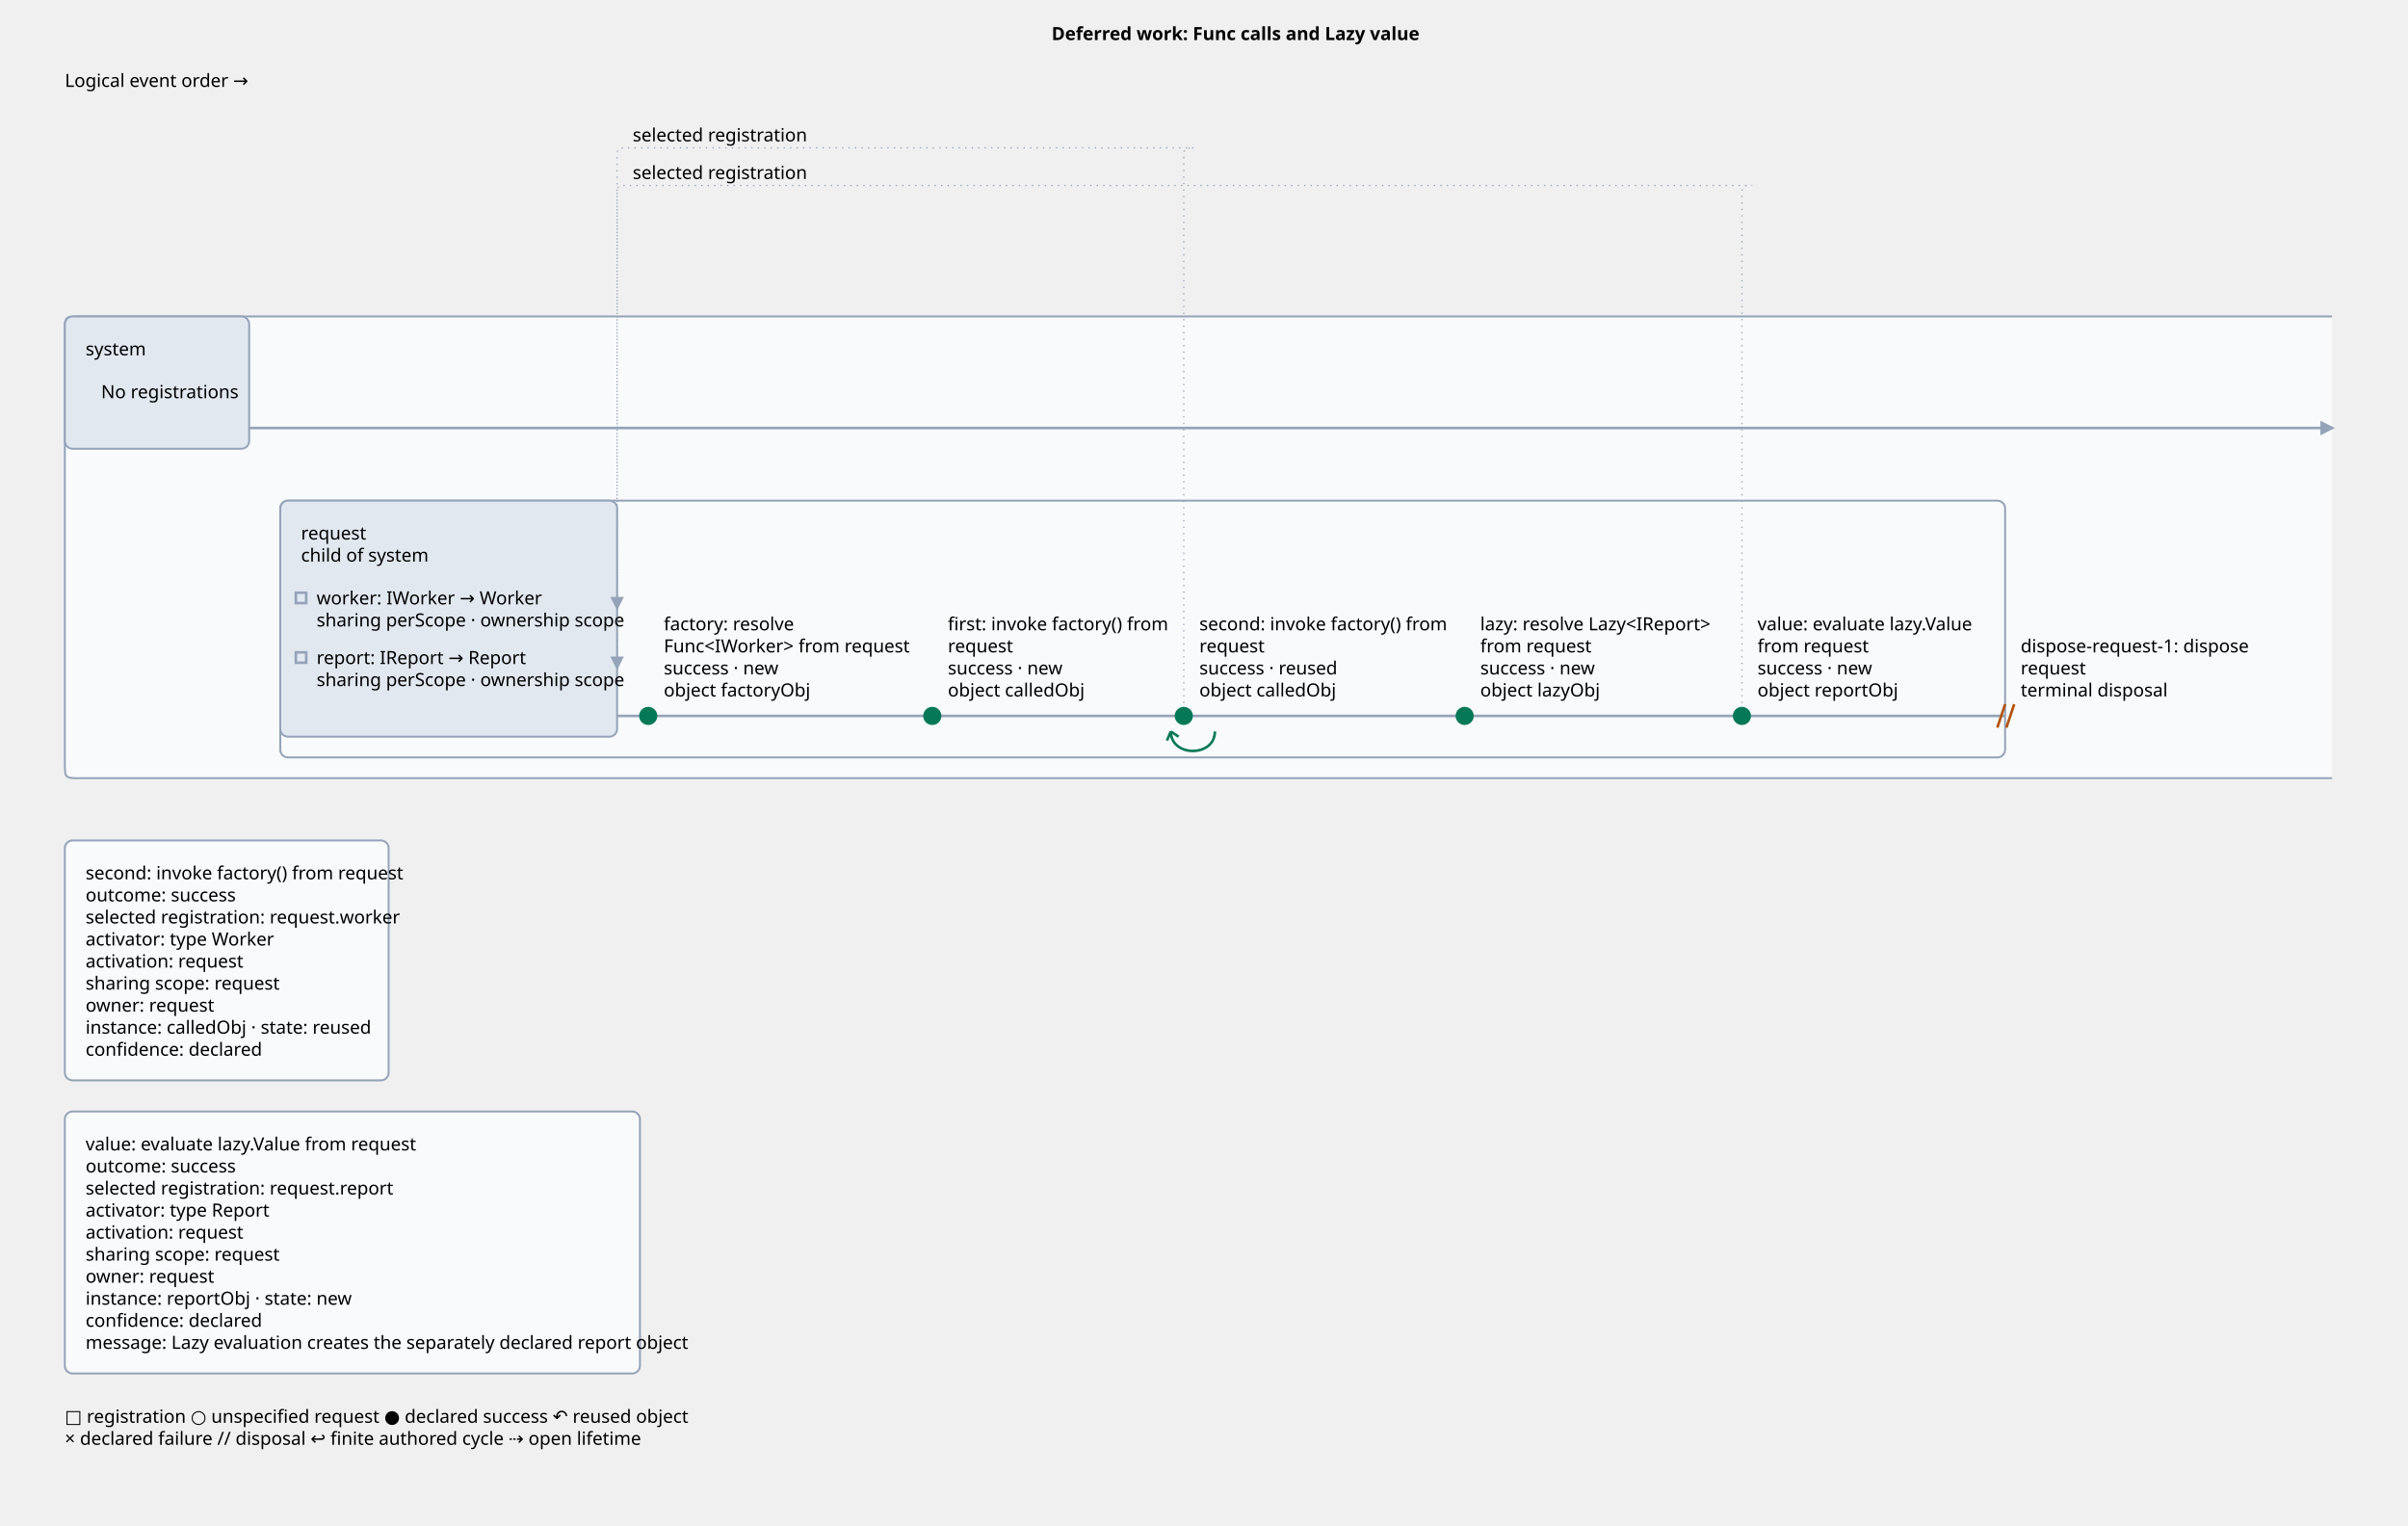
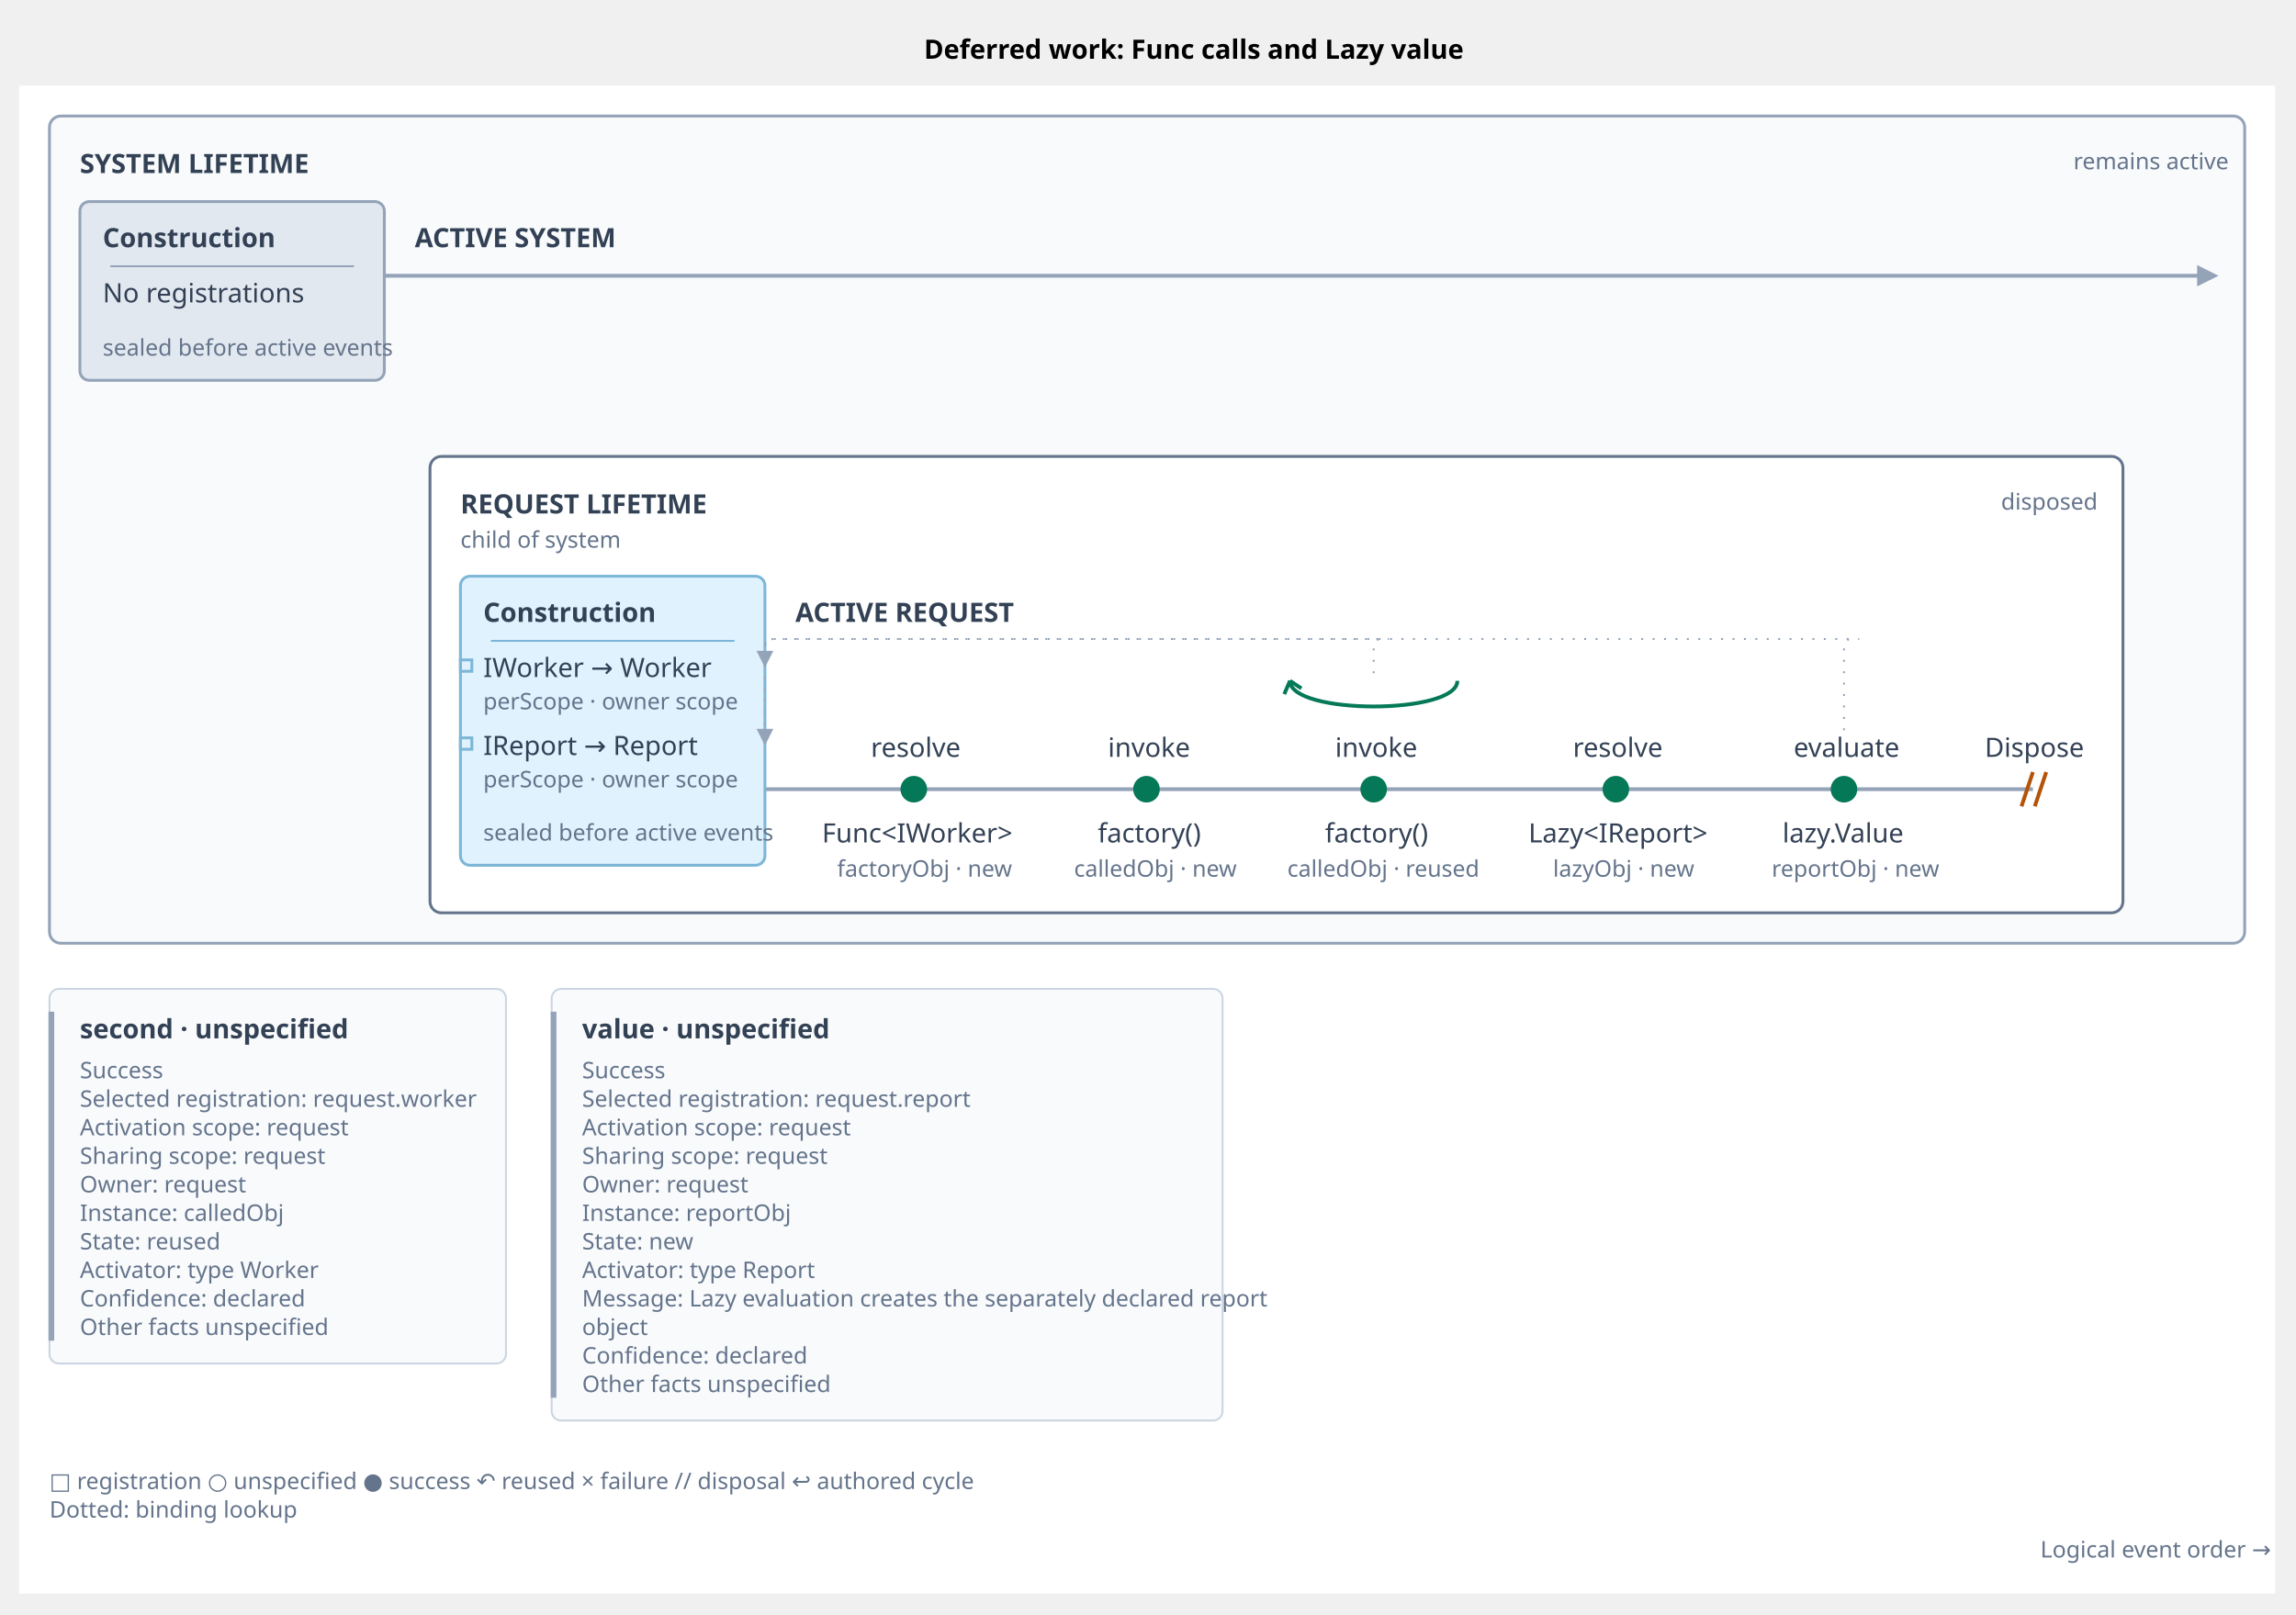
- <svg xmlns="http://www.w3.org/2000/svg" version="1.1" data-diagram-type="AUTOFAC" style="width:1857px;height:1176px;background:#FFFFFF;" width="1857px" height="1176px" viewBox="0 0 1857 1176" zoomAndPan="magnify" preserveAspectRatio="none" contentStyleType="text/css">
+ <svg xmlns="http://www.w3.org/2000/svg" version="1.1" data-diagram-type="AUTOFAC" style="width:1207px;height:849px;background:#FFFFFF;" width="1207px" height="849px" viewBox="0 0 1207 849" zoomAndPan="magnify" preserveAspectRatio="none" contentStyleType="text/css">
  <defs />
  <g font-family="sans-serif" lengthAdjust="spacing">
    <g class="title">
-       <text x="810.956" y="30.889" fill="#000" font-size="14" textLength="233.537" font-weight="700">Deferred work: Func calls and Lazy value</text>
+       <text x="485.744" y="30.889" fill="#000" font-size="14" textLength="233.537" font-weight="700">Deferred work: Func calls and Lazy value</text>
    </g>
-     <text x="50" y="67" fill="#000" font-size="14" textLength="125.3">Logical event order →</text>
+     <rect x="10" y="45" width="1186.025" height="793" fill="#FFF" />
    <g class="autofac-scope" id="af-scope-system" data-source-line="4">
-       <path d="M1798.45,244 L62,244 C50,244 50,244 50,256 L50,588 C50,600 50,600 62,600 L1798.45,600" style="stroke:#94A3B8;stroke-width:1.5;" fill="#F8FAFC" />
-       <line x1="192.15" y1="330" x2="1798.45" y2="330" style="stroke:#94A3B8;stroke-width:2;" />
-       <polygon points="1798.45,330,1790.45,334,1790.45,326" fill="#94A3B8" style="stroke:#94A3B8;stroke-width:2;stroke-linejoin:miter;stroke-miterlimit:10;" />
+       <rect x="26" y="61" width="1154.025" height="435" fill="#F8FAFC" style="stroke:#94A3B8;stroke-width:1.5;" rx="6" ry="6" />
+       <g class="autofac-event" id="af-event-birth-system" data-source-line="4">
+         <text x="42" y="91" fill="#334155" font-size="14" textLength="120.663" font-weight="700">SYSTEM LIFETIME</text>
+         <text x="1090" y="89" fill="#64748B" font-size="12" textLength="74.025">remains active</text>
+       </g>
+       <text x="218.05" y="130" fill="#334155" font-size="14" textLength="108.325" font-weight="700">ACTIVE SYSTEM</text>
+       <line x1="202.05" y1="145" x2="1164.025" y2="145" style="stroke:#94A3B8;stroke-width:2;" />
+       <polygon points="1164.025,145,1156.025,149,1156.025,141" fill="#94A3B8" style="stroke:#94A3B8;stroke-width:2;stroke-linejoin:miter;stroke-miterlimit:10;" />
    </g>
    <g class="autofac-scope" id="af-scope-request" data-source-line="5">
-       <rect x="216.15" y="386" width="1330.15" height="198" fill="#F8FAFC" style="stroke:#94A3B8;stroke-width:1.5;" rx="6" ry="6" />
-       <line x1="475.9" y1="552" x2="1546.3" y2="552" style="stroke:#94A3B8;stroke-width:2;" />
+       <rect x="226.05" y="240" width="889.975" height="240" fill="#FFF" style="stroke:#64748B;stroke-width:1.5;" rx="6" ry="6" />
+       <g class="autofac-event" id="af-event-birth-request" data-source-line="5">
+         <text x="242.05" y="270" fill="#334155" font-size="14" textLength="130.813" font-weight="700">REQUEST LIFETIME</text>
+         <text x="242.05" y="288" fill="#64748B" font-size="12" textLength="72.675">child of system</text>
+         <text x="1051.95" y="268" fill="#64748B" font-size="12" textLength="48.075">disposed</text>
+       </g>
+       <text x="418.125" y="327" fill="#334155" font-size="14" textLength="118.475" font-weight="700">ACTIVE REQUEST</text>
+       <line x1="402.125" y1="415" x2="1068.694" y2="415" style="stroke:#94A3B8;stroke-width:2;" />
    </g>
    <g class="autofac-construction" id="af-construction-system" data-source-line="4">
-       <rect x="50" y="244" width="142.15" height="102" fill="#E2E8F0" style="stroke:#94A3B8;stroke-width:1.5;" rx="6" ry="6" />
-       <g class="autofac-event" id="af-event-birth-system" data-source-line="4">
-         <text x="66" y="274" fill="#000" font-size="14" textLength="44.275">system</text>
+       <rect x="42" y="106" width="160.05" height="94" fill="#E2E8F0" style="stroke:#94A3B8;stroke-width:1.5;" rx="5" ry="5" />
+       <text x="54" y="130" fill="#334155" font-size="14" textLength="78.575" font-weight="700">Construction</text>
+       <line x1="58" y1="140" x2="186.05" y2="140" style="stroke:#94A3B8;stroke-width:1;" />
+       <g class="autofac-construction" id="af-empty-system" data-source-line="4">
+         <text x="54" y="159" fill="#334155" font-size="14" textLength="94.15">No registrations</text>
      </g>
-       <g class="autofac-construction" id="af-empty-system" data-source-line="4">
-         <text x="78" y="307" fill="#000" font-size="14" textLength="94.15">No registrations</text>
-       </g>
+       <text x="54" y="187" fill="#64748B" font-size="12" textLength="136.05">sealed before active events</text>
    </g>
    <g class="autofac-construction" id="af-construction-request" data-source-line="5">
-       <rect x="216.15" y="386" width="259.75" height="182" fill="#E2E8F0" style="stroke:#94A3B8;stroke-width:1.5;" rx="6" ry="6" />
-       <g class="autofac-event" id="af-event-birth-request" data-source-line="5">
-         <text x="232.15" y="416" fill="#000" font-size="14" textLength="46.637">request</text>
-         <text x="232.15" y="433" fill="#000" font-size="14" textLength="84.788">child of system</text>
-       </g>
+       <rect x="242.05" y="303" width="160.075" height="152" fill="#E0F2FE" style="stroke:#7CB7D8;stroke-width:1.5;" rx="5" ry="5" />
+       <text x="254.05" y="327" fill="#334155" font-size="14" textLength="78.575" font-weight="700">Construction</text>
+       <line x1="258.05" y1="337" x2="386.125" y2="337" style="stroke:#7CB7D8;stroke-width:1;" />
      <g class="autofac-registration" id="af-reg-request.worker" data-source-line="6">
-         <rect x="228.15" y="457" width="8" height="8" fill="none" style="stroke:#94A3B8;stroke-width:2;" />
-         <text x="244.15" y="466" fill="#000" font-size="14" textLength="153.825">worker: IWorker → Worker</text>
-         <text x="244.15" y="483" fill="#000" font-size="14" textLength="211.75">sharing perScope · ownership scope</text>
+         <rect x="242.05" y="347" width="6" height="6" fill="none" style="stroke:#7CB7D8;stroke-width:1.5;" />
+         <text x="254.05" y="356" fill="#334155" font-size="14" textLength="107.975">IWorker → Worker</text>
+         <text x="254.05" y="373" fill="#64748B" font-size="12" textLength="120.075">perScope · owner scope</text>
      </g>
      <g class="autofac-registration" id="af-reg-request.report" data-source-line="7">
-         <rect x="228.15" y="503" width="8" height="8" fill="none" style="stroke:#94A3B8;stroke-width:2;" />
-         <text x="244.15" y="512" fill="#000" font-size="14" textLength="142.188">report: IReport → Report</text>
-         <text x="244.15" y="529" fill="#000" font-size="14" textLength="211.75">sharing perScope · ownership scope</text>
+         <rect x="242.05" y="388" width="6" height="6" fill="none" style="stroke:#7CB7D8;stroke-width:1.5;" />
+         <text x="254.05" y="397" fill="#334155" font-size="14" textLength="101.85">IReport → Report</text>
+         <text x="254.05" y="414" fill="#64748B" font-size="12" textLength="120.075">perScope · owner scope</text>
      </g>
+       <text x="254.05" y="442" fill="#64748B" font-size="12" textLength="136.05">sealed before active events</text>
    </g>
    <g class="autofac-lookup" id="af-lookup-second" data-source-line="26">
-       <path d="M912.913,552 L912.913,122 C912.913,114 912.913,114 920.913,114 L483.9,114 C475.9,114 475.9,114 475.9,122 L475.9,469" style="stroke:#94A3B8;stroke-width:1;stroke-dasharray:1,4;" fill="none" />
-       <polygon points="475.9,469,471.9,461,479.9,461" fill="#94A3B8" style="stroke:#94A3B8;stroke-width:1.5;stroke-linejoin:miter;stroke-miterlimit:10;" />
-       <text x="487.9" y="109" fill="#000" font-size="14" textLength="121.363">selected registration</text>
+       <path d="M722.138,354 L722.138,344 C722.138,336 722.138,336 730.138,336 L410.125,336 C402.125,336 402.125,336 402.125,344 L402.125,350.5" style="stroke:#94A3B8;stroke-width:1;stroke-dasharray:1,5;" fill="none" />
+       <polygon points="402.125,350.5,398.125,342.5,406.125,342.5" fill="#94A3B8" style="stroke:#94A3B8;stroke-width:0.5;stroke-linejoin:miter;stroke-miterlimit:10;" />
    </g>
    <g class="autofac-lookup" id="af-lookup-value" data-source-line="43">
-       <path d="M1343.338,552 L1343.338,151 C1343.338,143 1343.338,143 1351.338,143 L483.9,143 C475.9,143 475.9,143 475.9,151 L475.9,515" style="stroke:#94A3B8;stroke-width:1;stroke-dasharray:1,4;" fill="none" />
-       <polygon points="475.9,515,471.9,507,479.9,507" fill="#94A3B8" style="stroke:#94A3B8;stroke-width:1.5;stroke-linejoin:miter;stroke-miterlimit:10;" />
-       <text x="487.9" y="138" fill="#000" font-size="14" textLength="121.363">selected registration</text>
+       <path d="M969.375,384 L969.375,344 C969.375,336 969.375,336 977.375,336 L410.125,336 C402.125,336 402.125,336 402.125,344 L402.125,391.5" style="stroke:#94A3B8;stroke-width:1;stroke-dasharray:1,5;" fill="none" />
+       <polygon points="402.125,391.5,398.125,383.5,406.125,383.5" fill="#94A3B8" style="stroke:#94A3B8;stroke-width:0.5;stroke-linejoin:miter;stroke-miterlimit:10;" />
    </g>
    <g class="autofac-event" id="af-event-factory" data-source-line="9">
-       <ellipse cx="499.9" cy="552" rx="6" ry="6" fill="#047857" style="stroke:#047857;stroke-width:2;" />
+       <ellipse cx="480.381" cy="415" rx="6" ry="6" fill="#047857" style="stroke:#047857;stroke-width:2;" />
+       <text x="457.806" y="398" fill="#334155" font-size="14" textLength="45.15">resolve</text>
      <g class="autofac-instance" id="af-instance-factoryObj-factory" data-source-line="9">
-         <text x="511.9" y="486" fill="#000" font-size="14" textLength="90.913">factory: resolve</text>
-         <text x="511.9" y="503" fill="#000" font-size="14" textLength="171.063">Func&lt;IWorker&gt; from request</text>
-         <text x="511.9" y="520" fill="#000" font-size="14" textLength="80.938">success · new</text>
-         <text x="511.9" y="537" fill="#000" font-size="14" textLength="101.063">object factoryObj</text>
+         <text x="432.125" y="443" fill="#334155" font-size="14" textLength="96.513">Func&lt;IWorker&gt;</text>
+         <text x="440.069" y="461" fill="#64748B" font-size="12" textLength="80.625">factoryObj · new</text>
      </g>
    </g>
    <g class="autofac-event" id="af-event-first" data-source-line="17">
-       <ellipse cx="718.963" cy="552" rx="6" ry="6" fill="#047857" style="stroke:#047857;stroke-width:2;" />
+       <ellipse cx="602.7" cy="415" rx="6" ry="6" fill="#047857" style="stroke:#047857;stroke-width:2;" />
+       <text x="582.444" y="398" fill="#334155" font-size="14" textLength="40.512">invoke</text>
      <g class="autofac-instance" id="af-instance-calledObj-first" data-source-line="17">
-         <text x="730.963" y="486" fill="#000" font-size="14" textLength="145.95">first: invoke factory() from</text>
-         <text x="730.963" y="503" fill="#000" font-size="14" textLength="46.637">request</text>
-         <text x="730.963" y="520" fill="#000" font-size="14" textLength="80.938">success · new</text>
-         <text x="730.963" y="537" fill="#000" font-size="14" textLength="95.813">object calledObj</text>
+         <text x="577.106" y="443" fill="#334155" font-size="14" textLength="51.187">factory()</text>
+         <text x="564.638" y="461" fill="#64748B" font-size="12" textLength="76.125">calledObj · new</text>
      </g>
    </g>
    <g class="autofac-event" id="af-event-second" data-source-line="26">
-       <ellipse cx="912.913" cy="552" rx="6" ry="6" fill="#047857" style="stroke:#047857;stroke-width:2;" />
-       <path d="M936.913,564 C936.913,584 902.913,584 902.913,564" style="stroke:#047857;stroke-width:2;" fill="none" />
-       <line x1="902.913" y1="564" x2="899.913" y2="571" style="stroke:#047857;stroke-width:2;" />
-       <line x1="902.913" y1="564" x2="908.913" y2="568" style="stroke:#047857;stroke-width:2;" />
+       <ellipse cx="722.138" cy="415" rx="6" ry="6" fill="#047857" style="stroke:#047857;stroke-width:2;" />
+       <path d="M766.138,358 C766.138,376 678.138,376 678.138,358" style="stroke:#047857;stroke-width:2;" fill="none" />
+       <line x1="678.138" y1="358" x2="675.138" y2="365" style="stroke:#047857;stroke-width:2;" />
+       <line x1="678.138" y1="358" x2="684.138" y2="362" style="stroke:#047857;stroke-width:2;" />
+       <text x="701.881" y="398" fill="#334155" font-size="14" textLength="40.512">invoke</text>
      <g class="autofac-instance" id="af-instance-calledObj-second" data-source-line="26">
-         <text x="924.913" y="486" fill="#000" font-size="14" textLength="168.613">second: invoke factory() from</text>
-         <text x="924.913" y="503" fill="#000" font-size="14" textLength="46.637">request</text>
-         <text x="924.913" y="520" fill="#000" font-size="14" textLength="98">success · reused</text>
-         <text x="924.913" y="537" fill="#000" font-size="14" textLength="95.813">object calledObj</text>
+         <text x="696.544" y="443" fill="#334155" font-size="14" textLength="51.187">factory()</text>
+         <text x="676.763" y="461" fill="#64748B" font-size="12" textLength="90.75">calledObj · reused</text>
      </g>
    </g>
    <g class="autofac-event" id="af-event-lazy" data-source-line="35">
-       <ellipse cx="1129.525" cy="552" rx="6" ry="6" fill="#047857" style="stroke:#047857;stroke-width:2;" />
+       <ellipse cx="849.45" cy="415" rx="6" ry="6" fill="#047857" style="stroke:#047857;stroke-width:2;" />
+       <text x="826.875" y="398" fill="#334155" font-size="14" textLength="45.15">resolve</text>
      <g class="autofac-instance" id="af-instance-lazyObj-lazy" data-source-line="35">
-         <text x="1141.525" y="486" fill="#000" font-size="14" textLength="165.813">lazy: resolve Lazy&lt;IReport&gt;</text>
-         <text x="1141.525" y="503" fill="#000" font-size="14" textLength="74.55">from request</text>
-         <text x="1141.525" y="520" fill="#000" font-size="14" textLength="80.938">success · new</text>
-         <text x="1141.525" y="537" fill="#000" font-size="14" textLength="84.088">object lazyObj</text>
+         <text x="803.513" y="443" fill="#334155" font-size="14" textLength="91.875">Lazy&lt;IReport&gt;</text>
+         <text x="816.413" y="461" fill="#64748B" font-size="12" textLength="66.075">lazyObj · new</text>
      </g>
    </g>
    <g class="autofac-event" id="af-event-value" data-source-line="43">
-       <ellipse cx="1343.338" cy="552" rx="6" ry="6" fill="#047857" style="stroke:#047857;stroke-width:2;" />
+       <ellipse cx="969.375" cy="415" rx="6" ry="6" fill="#047857" style="stroke:#047857;stroke-width:2;" />
+       <text x="942.906" y="398" fill="#334155" font-size="14" textLength="52.937">evaluate</text>
      <g class="autofac-instance" id="af-instance-reportObj-value" data-source-line="43">
-         <text x="1355.338" y="486" fill="#000" font-size="14" textLength="154.963">value: evaluate lazy.Value</text>
-         <text x="1355.338" y="503" fill="#000" font-size="14" textLength="74.55">from request</text>
-         <text x="1355.338" y="520" fill="#000" font-size="14" textLength="80.938">success · new</text>
-         <text x="1355.338" y="537" fill="#000" font-size="14" textLength="95.638">object reportObj</text>
+         <text x="937.044" y="443" fill="#334155" font-size="14" textLength="64.663">lazy.Value</text>
+         <text x="931.388" y="461" fill="#64748B" font-size="12" textLength="75.975">reportObj · new</text>
      </g>
    </g>
    <g class="autofac-event" id="af-event-dispose-request-1" data-source-line="53">
-       <line x1="1540.3" y1="561" x2="1546.3" y2="543" style="stroke:#B45309;stroke-width:2;" />
-       <line x1="1547.3" y1="561" x2="1553.3" y2="543" style="stroke:#B45309;stroke-width:2;" />
-       <text x="1558.3" y="503" fill="#000" font-size="14" textLength="164.15">dispose-request-1: dispose</text>
-       <text x="1558.3" y="520" fill="#000" font-size="14" textLength="46.637">request</text>
-       <text x="1558.3" y="537" fill="#000" font-size="14" textLength="101.238">terminal disposal</text>
+       <line x1="1062.694" y1="424" x2="1068.694" y2="406" style="stroke:#B45309;stroke-width:2;" />
+       <line x1="1069.694" y1="424" x2="1075.694" y2="406" style="stroke:#B45309;stroke-width:2;" />
+       <text x="1043.363" y="398" fill="#334155" font-size="14" textLength="50.663">Dispose</text>
    </g>
    <g class="autofac-diagnostic" id="af-diagnostic-second" data-source-line="26">
-       <rect x="50" y="648" width="249.7" height="185" fill="#F8FAFC" style="stroke:#94A3B8;stroke-width:1.5;" rx="6" ry="6" />
-       <text x="66" y="678" fill="#000" font-size="14" textLength="215.25">second: invoke factory() from request</text>
-       <text x="66" y="695" fill="#000" font-size="14" textLength="108.063">outcome: success</text>
-       <text x="66" y="712" fill="#000" font-size="14" textLength="217.7">selected registration: request.worker</text>
-       <text x="66" y="729" fill="#000" font-size="14" textLength="128.188">activator: type Worker</text>
-       <text x="66" y="746" fill="#000" font-size="14" textLength="109.638">activation: request</text>
-       <text x="66" y="763" fill="#000" font-size="14" textLength="133.788">sharing scope: request</text>
-       <text x="66" y="780" fill="#000" font-size="14" textLength="88.638">owner: request</text>
-       <text x="66" y="797" fill="#000" font-size="14" textLength="196">instance: calledObj · state: reused</text>
-       <text x="66" y="814" fill="#000" font-size="14" textLength="125.3">confidence: declared</text>
+       <rect x="26" y="520" width="240" height="197" fill="#F8FAFC" style="stroke:#CBD5E1;stroke-width:1;" rx="5" ry="5" />
+       <line x1="27" y1="532" x2="27" y2="705" style="stroke:#94A3B8;stroke-width:3;" />
+       <text x="42" y="546" fill="#334155" font-size="14" textLength="120.663" font-weight="700">second · unspecified</text>
+       <text x="42" y="567" fill="#64748B" font-size="12" textLength="45.375">Success</text>
+       <text x="42" y="582" fill="#64748B" font-size="12" textLength="188.625">Selected registration: request.worker</text>
+       <text x="42" y="597" fill="#64748B" font-size="12" textLength="127.35">Activation scope: request</text>
+       <text x="42" y="612" fill="#64748B" font-size="12" textLength="116.7">Sharing scope: request</text>
+       <text x="42" y="627" fill="#64748B" font-size="12" textLength="78.6">Owner: request</text>
+       <text x="42" y="642" fill="#64748B" font-size="12" textLength="98.7">Instance: calledObj</text>
+       <text x="42" y="657" fill="#64748B" font-size="12" textLength="67.95">State: reused</text>
+       <text x="42" y="672" fill="#64748B" font-size="12" textLength="111.225">Activator: type Worker</text>
+       <text x="42" y="687" fill="#64748B" font-size="12" textLength="110.1">Confidence: declared</text>
+       <text x="42" y="702" fill="#64748B" font-size="12" textLength="115.95">Other facts unspecified</text>
    </g>
    <g class="autofac-diagnostic" id="af-diagnostic-value" data-source-line="43">
-       <rect x="50" y="857" width="443.512" height="202" fill="#F8FAFC" style="stroke:#94A3B8;stroke-width:1.5;" rx="6" ry="6" />
-       <text x="66" y="887" fill="#000" font-size="14" textLength="229.513">value: evaluate lazy.Value from request</text>
-       <text x="66" y="904" fill="#000" font-size="14" textLength="108.063">outcome: success</text>
-       <text x="66" y="921" fill="#000" font-size="14" textLength="212.188">selected registration: request.report</text>
-       <text x="66" y="938" fill="#000" font-size="14" textLength="125.125">activator: type Report</text>
-       <text x="66" y="955" fill="#000" font-size="14" textLength="109.638">activation: request</text>
-       <text x="66" y="972" fill="#000" font-size="14" textLength="133.788">sharing scope: request</text>
-       <text x="66" y="989" fill="#000" font-size="14" textLength="88.638">owner: request</text>
-       <text x="66" y="1006" fill="#000" font-size="14" textLength="178.763">instance: reportObj · state: new</text>
-       <text x="66" y="1023" fill="#000" font-size="14" textLength="125.3">confidence: declared</text>
-       <text x="66" y="1040" fill="#000" font-size="14" textLength="411.512">message: Lazy evaluation creates the separately declared report object</text>
+       <rect x="290" y="520" width="352.7" height="227" fill="#F8FAFC" style="stroke:#CBD5E1;stroke-width:1;" rx="5" ry="5" />
+       <line x1="291" y1="532" x2="291" y2="735" style="stroke:#94A3B8;stroke-width:3;" />
+       <text x="306" y="546" fill="#334155" font-size="14" textLength="109.025" font-weight="700">value · unspecified</text>
+       <text x="306" y="567" fill="#64748B" font-size="12" textLength="45.375">Success</text>
+       <text x="306" y="582" fill="#64748B" font-size="12" textLength="183.9">Selected registration: request.report</text>
+       <text x="306" y="597" fill="#64748B" font-size="12" textLength="127.35">Activation scope: request</text>
+       <text x="306" y="612" fill="#64748B" font-size="12" textLength="116.7">Sharing scope: request</text>
+       <text x="306" y="627" fill="#64748B" font-size="12" textLength="78.6">Owner: request</text>
+       <text x="306" y="642" fill="#64748B" font-size="12" textLength="98.55">Instance: reportObj</text>
+       <text x="306" y="657" fill="#64748B" font-size="12" textLength="53.325">State: new</text>
+       <text x="306" y="672" fill="#64748B" font-size="12" textLength="108.6">Activator: type Report</text>
+       <text x="306" y="687" fill="#64748B" font-size="12" textLength="320.7">Message: Lazy evaluation creates the separately declared report</text>
+       <text x="306" y="702" fill="#64748B" font-size="12" textLength="32.025">object</text>
+       <text x="306" y="717" fill="#64748B" font-size="12" textLength="110.1">Confidence: declared</text>
+       <text x="306" y="732" fill="#64748B" font-size="12" textLength="115.95">Other facts unspecified</text>
    </g>
    <g class="autofac-legend" id="af-legend">
-       <text x="50" y="1097" fill="#000" font-size="14" textLength="407.925">□ registration   ○ unspecified request   ● declared success   ↶ reused object</text>
-       <text x="50" y="1114" fill="#000" font-size="14" textLength="375.9">× declared failure   // disposal   ↩ finite authored cycle   ⇢ open lifetime</text>
+       <text x="26" y="783" fill="#64748B" font-size="12" textLength="407.1">□ registration   ○ unspecified   ● success   ↶ reused   × failure   // disposal   ↩ authored cycle</text>
+       <text x="26" y="798" fill="#64748B" font-size="12" textLength="112.8">Dotted: binding lookup</text>
+       <text x="1072.625" y="819" fill="#64748B" font-size="12" textLength="107.4">Logical event order →</text>
    </g>
  </g>
</svg>
